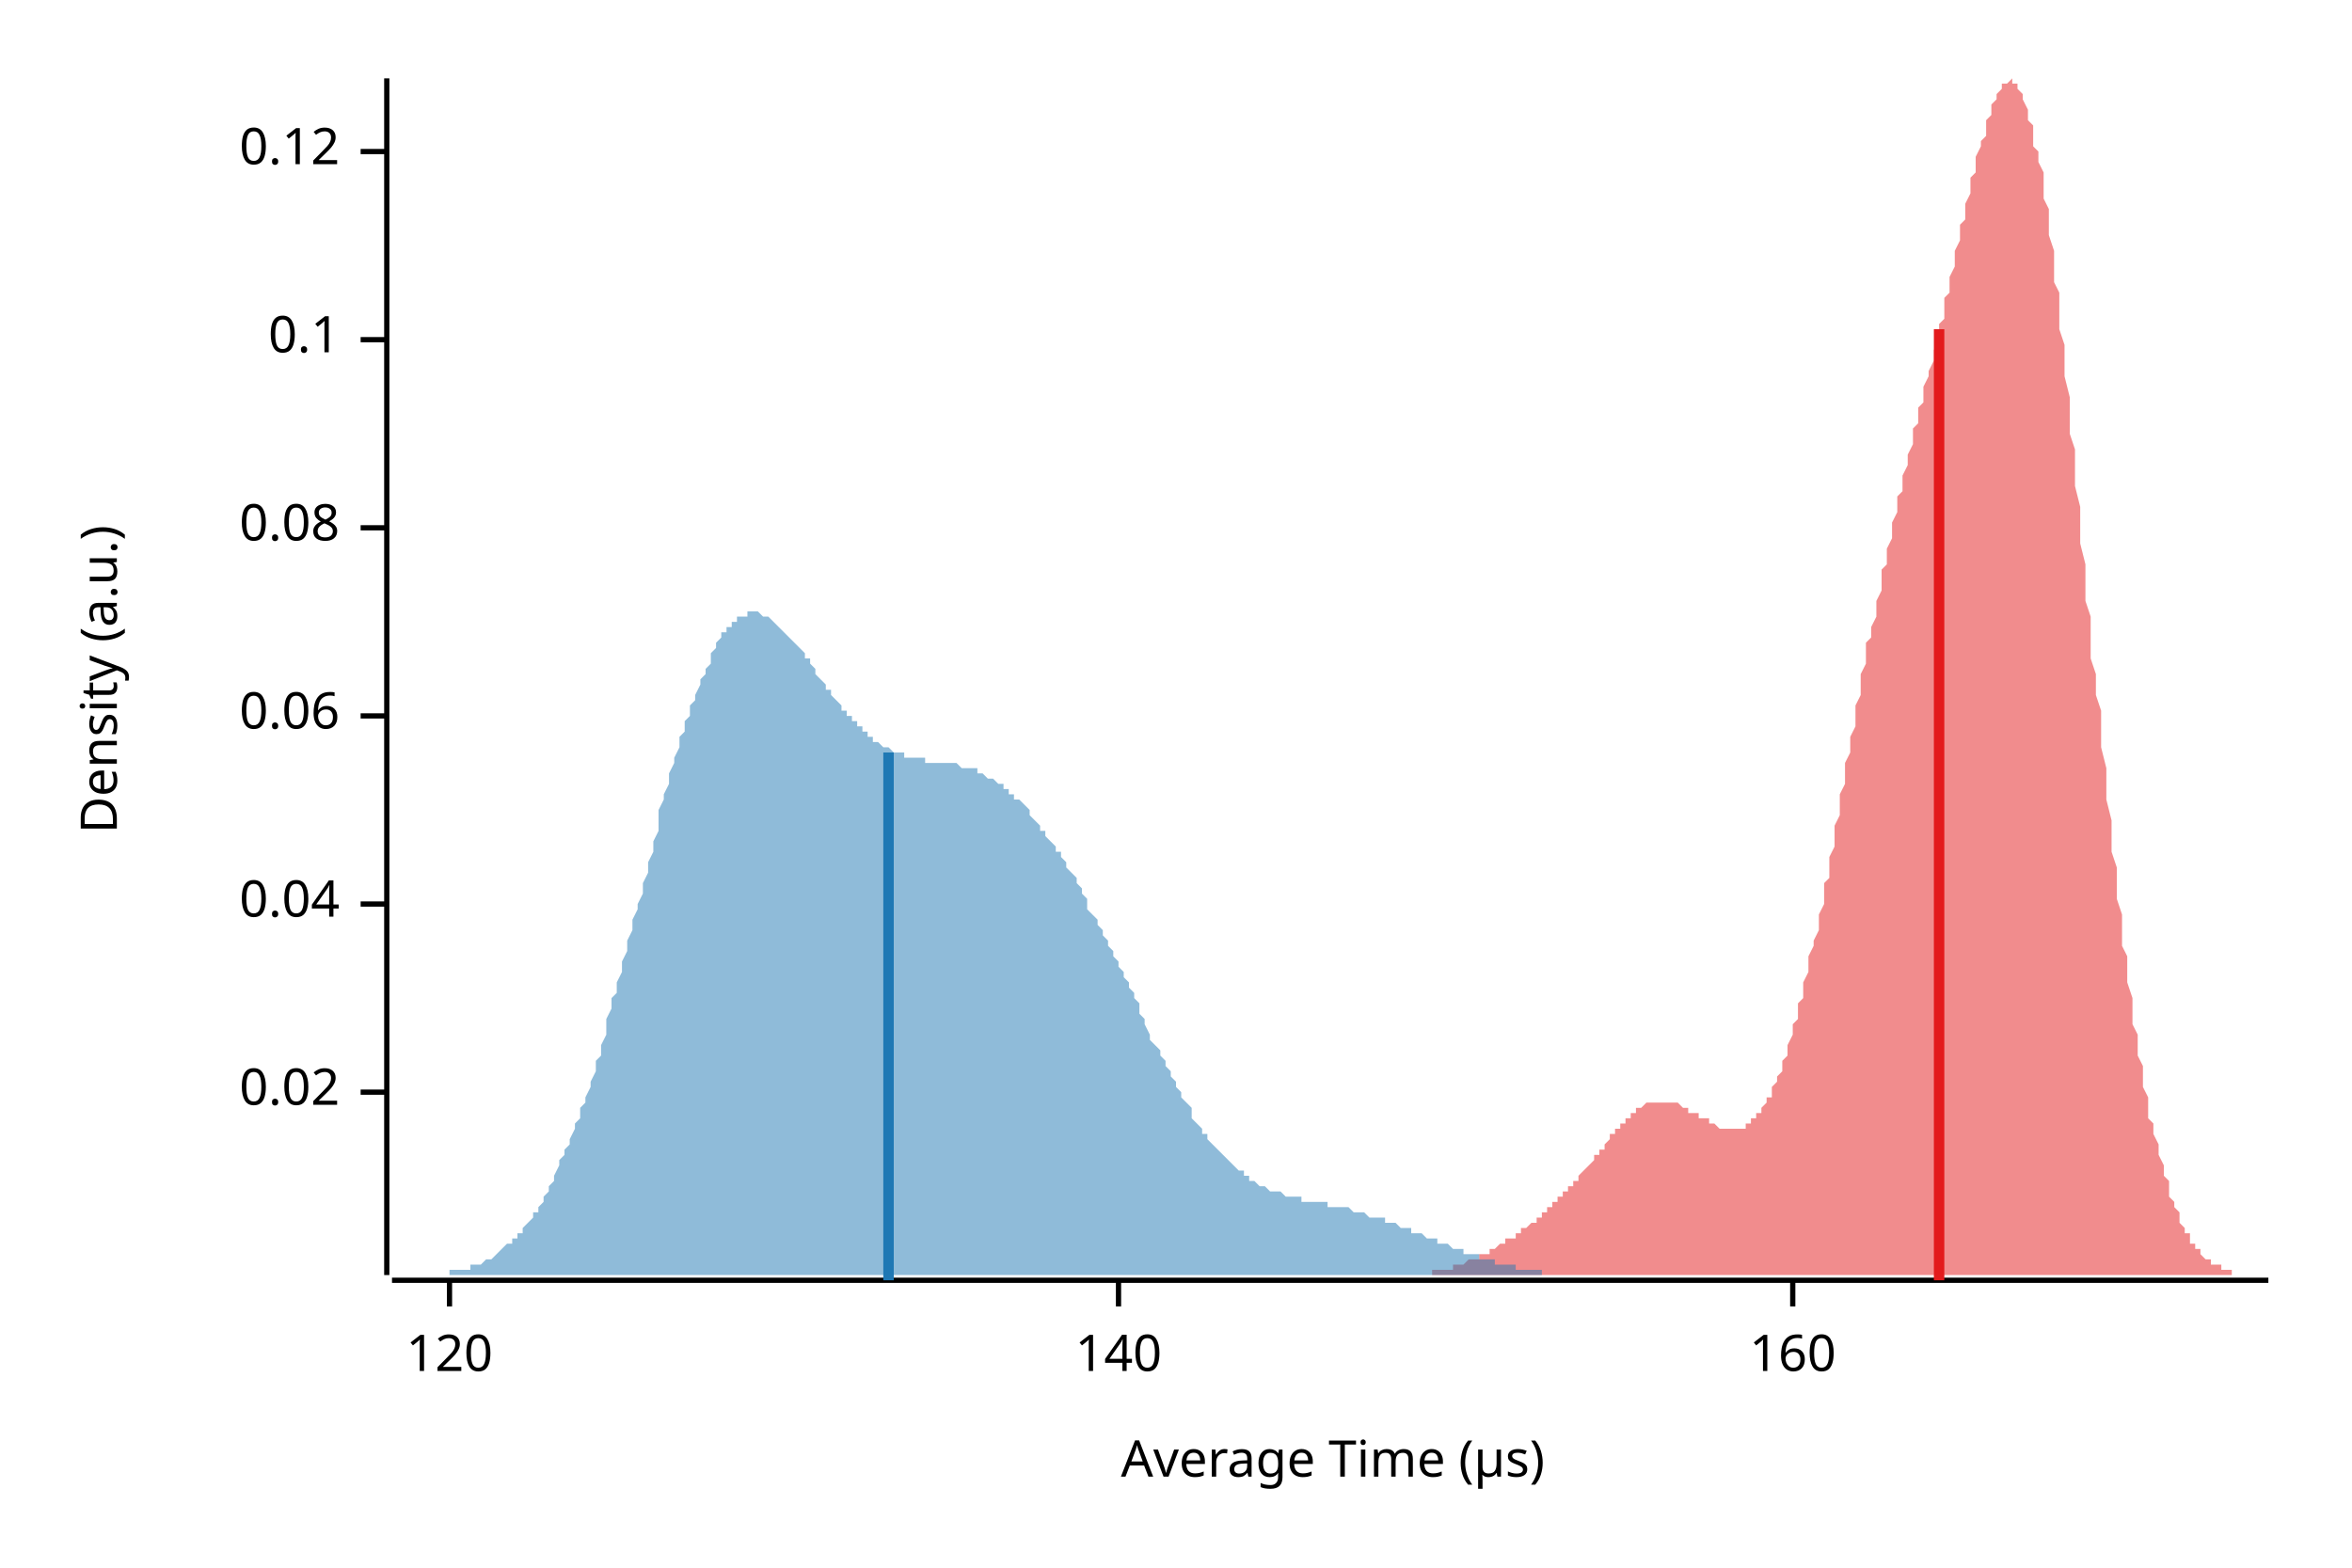
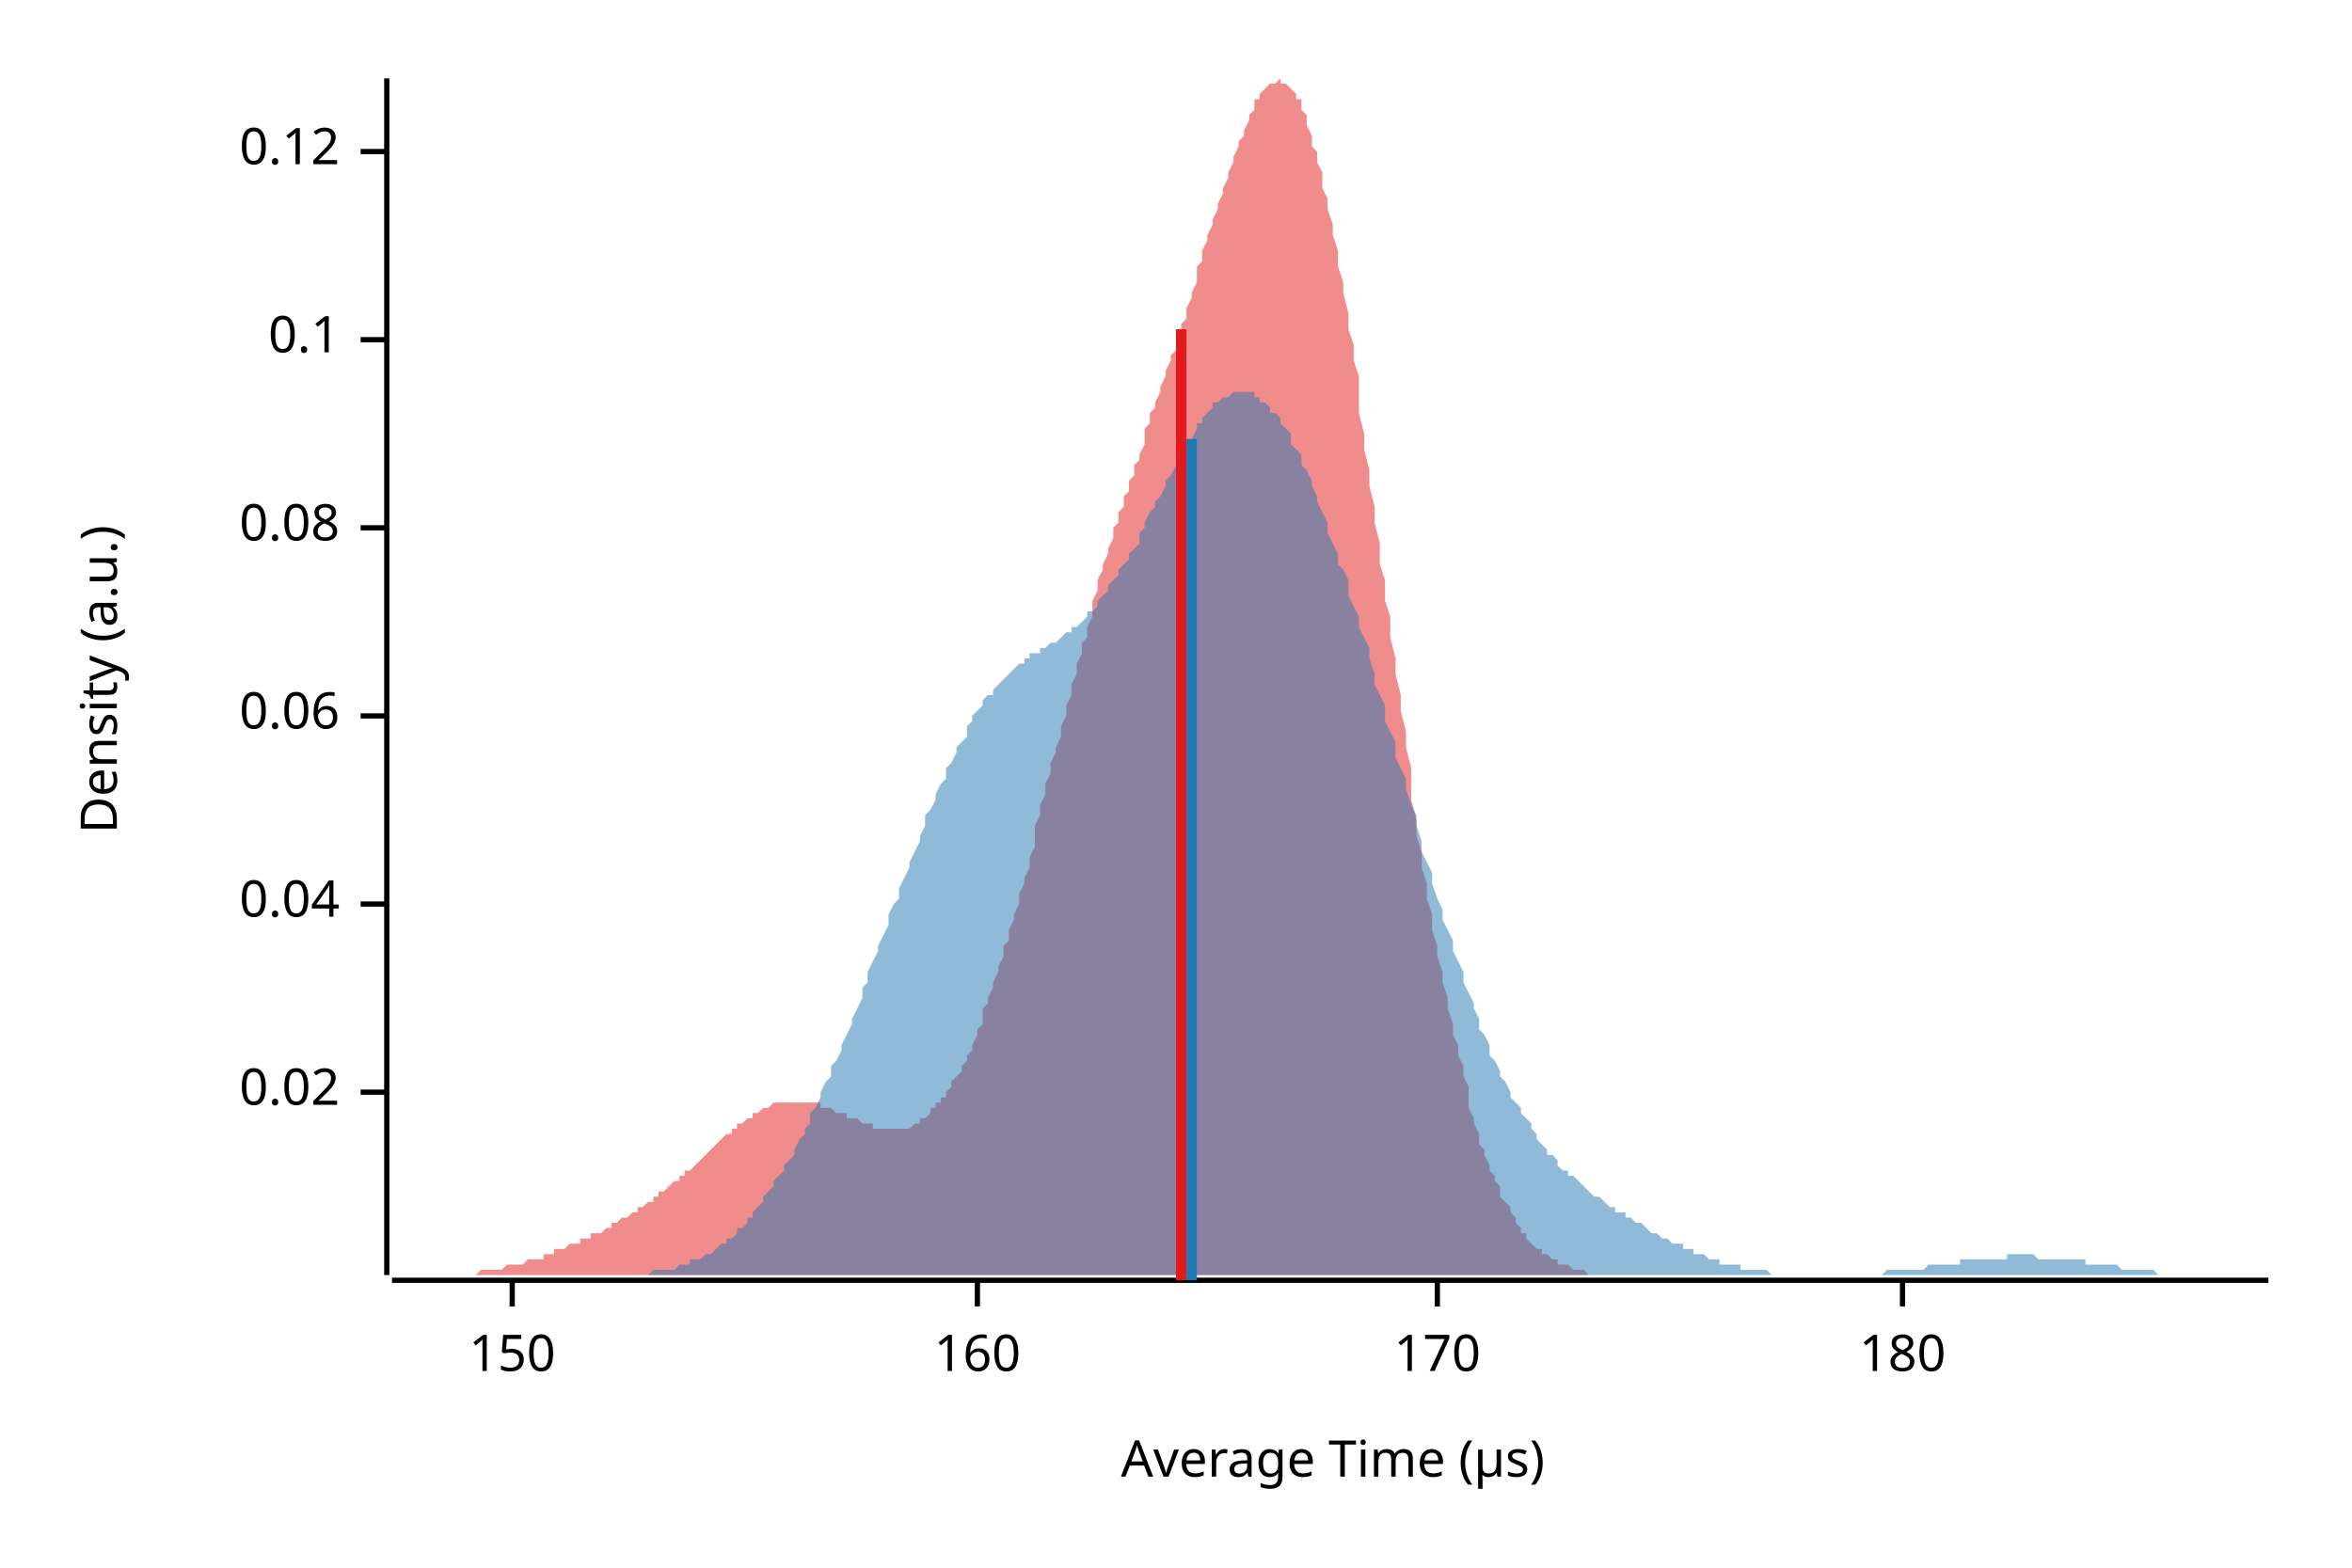
<svg xmlns="http://www.w3.org/2000/svg" width="450" height="300" viewBox="0 0 450 300">
  <text x="15" y="130" dy="0.76em" text-anchor="middle" font-family="sans-serif" font-size="9.677" opacity="1" fill="#000000" transform="rotate(270, 15, 130)">
Density (a.u.)
</text>
  <text x="255" y="285" dy="-0.5ex" text-anchor="middle" font-family="sans-serif" font-size="9.677" opacity="1" fill="#000000">
Average Time (µs)
</text>
  <polyline fill="none" opacity="1" stroke="#000000" stroke-width="1" points="74,15 74,244 " />
  <text x="65" y="209" dy="0.5ex" text-anchor="end" font-family="sans-serif" font-size="9.677" opacity="1" fill="#000000">
0.02
</text>
  <polyline fill="none" opacity="1" stroke="#000000" stroke-width="1" points="69,209 74,209 " />
  <text x="65" y="173" dy="0.5ex" text-anchor="end" font-family="sans-serif" font-size="9.677" opacity="1" fill="#000000">
0.04
</text>
  <polyline fill="none" opacity="1" stroke="#000000" stroke-width="1" points="69,173 74,173 " />
  <text x="65" y="137" dy="0.5ex" text-anchor="end" font-family="sans-serif" font-size="9.677" opacity="1" fill="#000000">
0.06
</text>
  <polyline fill="none" opacity="1" stroke="#000000" stroke-width="1" points="69,137 74,137 " />
  <text x="65" y="101" dy="0.5ex" text-anchor="end" font-family="sans-serif" font-size="9.677" opacity="1" fill="#000000">
0.08
</text>
  <polyline fill="none" opacity="1" stroke="#000000" stroke-width="1" points="69,101 74,101 " />
  <text x="65" y="65" dy="0.5ex" text-anchor="end" font-family="sans-serif" font-size="9.677" opacity="1" fill="#000000">
0.1
</text>
  <polyline fill="none" opacity="1" stroke="#000000" stroke-width="1" points="69,65 74,65 " />
  <text x="65" y="29" dy="0.5ex" text-anchor="end" font-family="sans-serif" font-size="9.677" opacity="1" fill="#000000">
0.12
</text>
  <polyline fill="none" opacity="1" stroke="#000000" stroke-width="1" points="69,29 74,29 " />
  <polyline fill="none" opacity="1" stroke="#000000" stroke-width="1" points="75,245 434,245 " />
-   <text x="86" y="255" dy="0.76em" text-anchor="middle" font-family="sans-serif" font-size="9.677" opacity="1" fill="#000000">
- 120
+   <text x="98" y="255" dy="0.76em" text-anchor="middle" font-family="sans-serif" font-size="9.677" opacity="1" fill="#000000">
+ 150
</text>
-   <polyline fill="none" opacity="1" stroke="#000000" stroke-width="1" points="86,245 86,250 " />
-   <text x="214" y="255" dy="0.76em" text-anchor="middle" font-family="sans-serif" font-size="9.677" opacity="1" fill="#000000">
- 140
- </text>
-   <polyline fill="none" opacity="1" stroke="#000000" stroke-width="1" points="214,245 214,250 " />
-   <text x="343" y="255" dy="0.76em" text-anchor="middle" font-family="sans-serif" font-size="9.677" opacity="1" fill="#000000">
+   <polyline fill="none" opacity="1" stroke="#000000" stroke-width="1" points="98,245 98,250 " />
+   <text x="187" y="255" dy="0.76em" text-anchor="middle" font-family="sans-serif" font-size="9.677" opacity="1" fill="#000000">
160
</text>
-   <polyline fill="none" opacity="1" stroke="#000000" stroke-width="1" points="343,245 343,250 " />
-   <polygon opacity="0.5" fill="#E31A1C" points="262,244 262,244 263,244 263,244 263,244 264,244 264,244 264,244 265,244 265,244 265,244 266,244 266,244 266,244 267,244 267,244 267,244 268,244 268,244 268,244 269,244 269,244 269,244 270,244 270,244 270,244 271,244 271,244 272,244 272,244 272,244 273,244 273,244 273,244 274,244 274,244 274,243 275,243 275,243 275,243 276,243 276,243 276,243 277,243 277,243 277,243 278,243 278,242 278,242 279,242 279,242 279,242 280,242 280,242 280,242 281,241 281,241 281,241 282,241 282,241 283,241 283,241 283,240 284,240 284,240 284,240 285,240 285,239 285,239 286,239 286,239 286,239 287,238 287,238 287,238 288,238 288,238 288,237 289,237 289,237 289,237 290,237 290,236 290,236 291,236 291,236 291,235 292,235 292,235 292,235 293,234 293,234 294,234 294,233 294,233 295,233 295,233 295,232 296,232 296,232 296,231 297,231 297,231 297,230 298,230 298,230 298,229 299,229 299,229 299,228 300,228 300,228 300,227 301,227 301,226 301,226 302,226 302,225 302,225 303,224 303,224 303,224 304,223 304,223 305,222 305,222 305,221 306,221 306,220 306,220 307,220 307,219 307,219 308,218 308,218 308,217 309,217 309,217 309,216 310,216 310,215 310,215 311,215 311,214 311,214 312,214 312,213 312,213 313,213 313,212 313,212 314,212 314,212 314,212 315,211 315,211 316,211 316,211 316,211 317,211 317,211 317,211 318,211 318,211 318,211 319,211 319,211 319,211 320,211 320,211 320,211 321,211 321,211 321,211 322,212 322,212 322,212 323,212 323,212 323,213 324,213 324,213 324,213 325,213 325,214 326,214 326,214 326,214 327,214 327,215 327,215 328,215 328,215 328,215 329,216 329,216 329,216 330,216 330,216 330,216 331,216 331,216 331,216 332,216 332,216 332,216 333,216 333,216 333,216 334,216 334,215 334,215 335,215 335,214 335,214 336,214 336,213 337,213 337,212 337,212 338,211 338,211 338,210 339,210 339,209 339,208 340,207 340,206 340,206 341,205 341,204 341,203 342,202 342,201 342,200 343,198 343,197 343,196 344,195 344,193 344,192 345,191 345,189 345,188 346,186 346,185 346,183 347,181 347,180 348,178 348,176 348,175 349,173 349,171 349,169 350,168 350,166 350,164 351,162 351,160 351,158 352,156 352,154 352,152 353,150 353,148 353,146 354,144 354,143 354,141 355,139 355,137 355,135 356,133 356,131 356,129 357,127 357,125 357,123 358,122 358,120 359,118 359,116 359,115 360,113 360,111 360,109 361,108 361,106 361,105 362,103 362,101 362,100 363,98 363,97 363,95 364,94 364,92 364,91 365,89 365,88 365,87 366,85 366,84 366,82 367,81 367,79 367,78 368,77 368,75 368,74 369,72 369,71 370,69 370,68 370,67 371,65 371,64 371,62 372,61 372,59 372,57 373,56 373,54 373,53 374,51 374,50 374,48 375,46 375,45 375,43 376,42 376,40 376,39 377,37 377,36 377,34 378,33 378,31 378,30 379,28 379,27 380,26 380,25 380,23 381,22 381,21 381,20 382,19 382,19 382,18 383,17 383,17 383,16 384,16 384,16 384,16 385,15 385,16 385,16 386,16 386,17 386,17 387,18 387,19 387,19 388,21 388,22 388,23 389,24 389,26 389,28 390,29 390,31 391,33 391,36 391,38 392,40 392,43 392,45 393,48 393,51 393,54 394,56 394,60 394,63 395,66 395,69 395,72 396,76 396,79 396,83 397,86 397,90 397,93 398,97 398,100 398,104 399,108 399,111 399,115 400,118 400,122 400,126 401,129 401,133 402,136 402,140 402,143 403,147 403,150 403,153 404,157 404,160 404,163 405,166 405,169 405,172 406,175 406,178 406,181 407,183 407,186 407,188 408,191 408,193 408,196 409,198 409,200 409,202 410,204 410,206 410,208 411,210 411,212 411,214 412,215 412,217 413,219 413,220 413,221 414,223 414,224 414,225 415,226 415,227 415,229 416,230 416,230 416,231 417,232 417,233 417,234 418,235 418,235 418,236 419,236 419,237 419,238 420,238 420,239 420,239 421,239 421,240 421,240 422,241 422,241 422,241 423,241 423,242 424,242 424,242 424,242 425,242 425,243 425,243 426,243 426,243 426,243 427,243 427,243 427,244 428,244 428,244 428,244 429,244 429,244 429,244 430,244 430,244 430,244 431,244 431,244 431,244 432,244 432,244 432,244 433,244 433,244 434,244 434,244 262,244 " />
-   <polygon opacity="0.5" fill="#1F78B4" points="75,244 75,244 75,244 76,244 76,244 77,244 77,244 78,244 78,244 79,244 79,244 80,244 80,244 81,244 81,244 82,244 82,244 83,244 83,244 84,244 84,244 85,244 85,244 85,244 86,244 86,243 87,243 87,243 88,243 88,243 89,243 89,243 90,243 90,242 91,242 91,242 92,242 92,242 93,241 93,241 94,241 94,241 95,240 95,240 95,240 96,239 96,239 97,238 97,238 98,238 98,237 99,237 99,236 100,236 100,235 101,234 101,234 102,233 102,232 103,232 103,231 104,230 104,229 105,228 105,227 105,227 106,226 106,225 107,223 107,222 108,221 108,220 109,219 109,218 110,216 110,215 111,214 111,212 112,211 112,210 113,208 113,207 114,205 114,203 115,202 115,200 116,198 116,197 116,195 117,193 117,191 118,190 118,188 119,186 119,184 120,182 120,180 121,178 121,176 122,174 122,173 123,171 123,169 124,167 124,165 125,163 125,161 126,159 126,157 126,155 127,153 127,152 128,150 128,148 129,146 129,145 130,143 130,141 131,140 131,138 132,137 132,135 133,134 133,133 134,131 134,130 135,129 135,128 136,127 136,126 136,125 137,124 137,123 138,122 138,121 139,121 139,120 140,120 140,119 141,119 141,118 142,118 142,118 143,118 143,117 144,117 144,117 145,117 145,117 146,118 146,118 146,118 147,118 147,118 148,119 148,119 149,120 149,120 150,121 150,121 151,122 151,122 152,123 152,123 153,124 153,124 154,125 154,126 155,126 155,127 156,128 156,128 156,129 157,130 157,130 158,131 158,132 159,132 159,133 160,134 160,134 161,135 161,136 162,136 162,137 163,137 163,138 164,138 164,139 165,139 165,140 166,140 166,141 167,141 167,141 167,142 168,142 168,142 169,143 169,143 170,143 170,143 171,144 171,144 172,144 172,144 173,144 173,145 174,145 174,145 175,145 175,145 176,145 176,145 177,145 177,145 177,146 178,146 178,146 179,146 179,146 180,146 180,146 181,146 181,146 182,146 182,146 183,146 183,146 184,147 184,147 185,147 185,147 186,147 186,147 187,147 187,148 187,148 188,148 188,148 189,149 189,149 190,149 190,149 191,150 191,150 192,150 192,151 193,151 193,152 194,152 194,153 195,153 195,153 196,154 196,154 197,155 197,156 197,156 198,157 198,157 199,158 199,159 200,159 200,160 201,161 201,161 202,162 202,163 203,163 203,164 204,165 204,166 205,167 205,167 206,168 206,169 207,170 207,171 208,172 208,173 208,174 209,175 209,175 210,176 210,177 211,178 211,179 212,180 212,181 213,182 213,183 214,184 214,185 215,186 215,187 216,188 216,189 217,190 217,191 218,192 218,193 218,194 219,195 219,196 220,198 220,199 221,200 221,200 222,201 222,202 223,203 223,204 224,205 224,206 225,207 225,208 226,209 226,210 227,211 227,211 228,212 228,213 228,214 229,215 229,215 230,216 230,217 231,217 231,218 232,219 232,219 233,220 233,220 234,221 234,221 235,222 235,222 236,223 236,223 237,224 237,224 238,224 238,225 238,225 239,225 239,226 240,226 240,226 241,227 241,227 242,227 242,227 243,228 243,228 244,228 244,228 245,228 245,228 246,229 246,229 247,229 247,229 248,229 248,229 249,229 249,229 249,230 250,230 250,230 251,230 251,230 252,230 252,230 253,230 253,230 254,230 254,231 255,231 255,231 256,231 256,231 257,231 257,231 258,231 258,231 259,232 259,232 259,232 260,232 260,232 261,232 261,232 262,233 262,233 263,233 263,233 264,233 264,233 265,233 265,234 266,234 266,234 267,234 267,234 268,235 268,235 269,235 269,235 269,235 270,235 270,236 271,236 271,236 272,236 272,236 273,237 273,237 274,237 274,237 275,237 275,238 276,238 276,238 277,238 277,238 278,239 278,239 279,239 279,239 279,239 280,239 280,240 281,240 281,240 282,240 282,240 283,240 283,241 284,241 284,241 285,241 285,241 286,241 286,242 287,242 287,242 288,242 288,242 289,242 289,242 290,242 290,243 290,243 291,243 291,243 292,243 292,243 293,243 293,243 294,243 294,243 295,243 295,244 296,244 296,244 297,244 297,244 298,244 298,244 299,244 299,244 300,244 300,244 300,244 301,244 301,244 302,244 302,244 303,244 303,244 304,244 304,244 305,244 305,244 306,244 306,244 307,244 307,244 308,244 308,244 309,244 309,244 310,244 310,244 310,244 311,244 311,244 312,244 312,244 312,244 75,244 " />
-   <polyline fill="none" opacity="1" stroke="#E31A1C" stroke-width="2" points="371,245 371,63 " />
-   <polyline fill="none" opacity="1" stroke="#1F78B4" stroke-width="2" points="170,245 170,144 " />
+   <polyline fill="none" opacity="1" stroke="#000000" stroke-width="1" points="187,245 187,250 " />
+   <text x="275" y="255" dy="0.76em" text-anchor="middle" font-family="sans-serif" font-size="9.677" opacity="1" fill="#000000">
+ 170
+ </text>
+   <polyline fill="none" opacity="1" stroke="#000000" stroke-width="1" points="275,245 275,250 " />
+   <text x="364" y="255" dy="0.76em" text-anchor="middle" font-family="sans-serif" font-size="9.677" opacity="1" fill="#000000">
+ 180
+ </text>
+   <polyline fill="none" opacity="1" stroke="#000000" stroke-width="1" points="364,245 364,250 " />
+   <polygon opacity="0.5" fill="#E31A1C" points="75,244 75,244 75,244 76,244 76,244 77,244 77,244 78,244 78,244 79,244 79,244 80,244 80,244 81,244 81,244 82,244 82,244 83,244 83,244 84,244 84,244 85,244 85,244 85,244 86,244 86,244 87,244 87,244 88,244 88,244 89,244 89,244 90,244 90,244 91,244 91,244 92,243 92,243 93,243 93,243 94,243 94,243 95,243 95,243 95,243 96,243 96,243 97,242 97,242 98,242 98,242 99,242 99,242 100,242 100,242 101,241 101,241 102,241 102,241 103,241 103,241 104,241 104,240 105,240 105,240 105,240 106,240 106,239 107,239 107,239 108,239 108,239 109,238 109,238 110,238 110,238 111,238 111,237 112,237 112,237 113,237 113,236 114,236 114,236 115,236 115,236 116,235 116,235 116,235 117,235 117,234 118,234 118,234 119,233 119,233 120,233 120,233 121,232 121,232 122,232 122,231 123,231 123,231 124,230 124,230 125,230 125,229 126,229 126,229 126,228 127,228 127,228 128,227 128,227 129,226 129,226 130,226 130,225 131,225 131,224 132,224 132,224 133,223 133,223 134,222 134,222 135,221 135,221 136,220 136,220 136,220 137,219 137,219 138,218 138,218 139,217 139,217 140,217 140,216 141,216 141,215 142,215 142,215 143,214 143,214 144,214 144,213 145,213 145,213 146,212 146,212 147,212 147,212 147,212 148,211 148,211 149,211 149,211 150,211 150,211 151,211 151,211 152,211 152,211 153,211 153,211 154,211 154,211 155,211 155,211 156,211 156,211 157,211 157,211 157,212 158,212 158,212 159,212 159,212 160,213 160,213 161,213 161,213 162,213 162,214 163,214 163,214 164,214 164,214 165,215 165,215 166,215 166,215 167,215 167,216 167,216 168,216 168,216 169,216 169,216 170,216 170,216 171,216 171,216 172,216 172,216 173,216 173,216 174,216 174,216 175,215 175,215 176,215 176,214 177,214 177,214 178,213 178,213 178,212 179,212 179,211 180,211 180,210 181,210 181,209 182,208 182,207 183,206 183,206 184,205 184,204 185,203 185,202 186,201 186,200 187,198 187,197 188,196 188,195 188,193 189,192 189,191 190,189 190,188 191,186 191,185 192,183 192,181 193,180 193,178 194,176 194,175 195,173 195,171 196,169 196,168 197,166 197,164 198,162 198,160 198,158 199,156 199,154 200,152 200,150 201,148 201,146 202,144 202,143 203,141 203,139 204,137 204,135 205,133 205,131 206,129 206,127 207,125 207,123 208,122 208,120 209,118 209,116 209,115 210,113 210,111 211,109 211,108 212,106 212,105 213,103 213,101 214,100 214,98 215,97 215,95 216,94 216,92 217,91 217,89 218,88 218,87 219,85 219,84 219,82 220,81 220,79 221,78 221,77 222,75 222,74 223,72 223,71 224,69 224,68 225,67 225,65 226,64 226,62 227,61 227,59 228,57 228,56 229,54 229,53 229,51 230,50 230,48 231,46 231,45 232,43 232,42 233,40 233,39 234,37 234,36 235,34 235,33 236,31 236,30 237,28 237,27 238,26 238,25 239,23 239,22 240,21 240,20 240,19 241,19 241,18 242,17 242,17 243,16 243,16 244,16 244,16 245,15 245,16 246,16 246,16 247,17 247,17 248,18 248,19 249,19 249,21 250,22 250,23 250,24 251,26 251,28 252,29 252,31 253,33 253,36 254,38 254,40 255,43 255,45 256,48 256,51 257,54 257,56 258,60 258,63 259,66 259,69 260,72 260,76 260,79 261,83 261,86 262,90 262,93 263,97 263,100 264,104 264,108 265,111 265,115 266,118 266,122 267,126 267,129 268,133 268,136 269,140 269,143 270,147 270,150 270,153 271,157 271,160 272,163 272,166 273,169 273,172 274,175 274,178 275,181 275,183 276,186 276,188 277,191 277,193 278,196 278,198 279,200 279,202 280,204 280,206 281,208 281,210 281,212 282,214 282,215 283,217 283,219 284,220 284,221 285,223 285,224 286,225 286,226 287,227 287,229 288,230 288,230 289,231 289,232 290,233 290,234 291,235 291,235 291,236 292,236 292,237 293,238 293,238 294,239 294,239 295,239 295,240 296,240 296,240 297,241 297,241 298,241 298,242 299,242 299,242 300,242 300,242 301,243 301,243 301,243 302,243 302,243 303,243 303,243 304,244 304,244 305,244 305,244 306,244 306,244 307,244 307,244 308,244 308,244 309,244 309,244 310,244 310,244 311,244 311,244 312,244 312,244 312,244 312,244 75,244 " />
+   <polygon opacity="0.5" fill="#1F78B4" points="111,244 111,244 112,244 113,244 113,244 114,244 115,244 115,244 116,244 117,244 117,244 118,244 119,244 119,244 120,244 121,244 121,244 122,244 122,244 123,244 124,244 124,244 125,243 126,243 126,243 127,243 128,243 128,243 129,243 130,242 130,242 131,242 132,242 132,241 133,241 133,241 134,241 135,240 135,240 136,240 137,239 137,239 138,238 139,238 139,237 140,237 141,236 141,235 142,235 143,234 143,233 144,233 144,232 145,231 146,230 146,229 147,228 148,227 148,226 149,225 150,224 150,223 151,222 152,221 152,220 153,218 154,217 154,216 155,215 155,213 156,212 157,210 157,209 158,207 159,206 159,204 160,203 161,201 161,200 162,198 163,196 163,195 164,193 165,191 165,189 166,188 166,186 167,184 168,182 168,181 169,179 170,177 170,175 171,173 172,172 172,170 173,168 174,166 174,165 175,163 176,161 176,160 177,158 177,156 178,155 179,153 179,152 180,150 181,149 181,147 182,146 183,144 183,143 184,142 185,141 185,139 186,138 186,137 187,136 188,135 188,134 189,133 190,133 190,132 191,131 192,130 192,130 193,129 194,128 194,128 195,127 196,127 196,126 197,126 197,125 198,125 199,125 199,124 200,124 201,123 201,123 202,123 203,122 203,122 204,121 205,121 205,120 206,120 207,119 207,119 208,118 208,117 209,117 210,116 210,115 211,114 212,113 212,112 213,111 214,110 214,109 215,108 216,107 216,106 217,105 218,104 218,102 219,101 219,100 220,98 221,97 221,96 222,95 223,93 223,92 224,91 225,89 225,88 226,87 227,86 227,85 228,84 229,82 229,81 230,81 230,80 231,79 232,78 232,77 233,77 234,76 234,76 235,76 236,75 236,75 237,75 238,75 238,75 239,75 240,75 240,76 241,76 241,77 242,77 243,78 243,79 244,79 245,80 245,81 246,82 247,83 247,85 248,86 249,87 249,89 250,90 251,92 251,93 252,95 252,96 253,98 254,100 254,102 255,104 256,106 256,108 257,109 258,111 258,114 259,116 260,118 260,120 261,122 262,124 262,126 263,129 263,131 264,133 265,135 265,138 266,140 267,142 267,145 268,147 269,149 269,151 270,154 271,156 271,158 272,161 272,163 273,165 274,167 274,169 275,172 276,174 276,176 277,178 278,180 278,182 279,184 280,186 280,188 281,190 282,192 282,193 283,195 283,197 284,198 285,200 285,202 286,203 287,205 287,206 288,207 289,209 289,210 290,211 291,212 291,213 292,214 293,215 293,216 294,217 294,218 295,219 296,220 296,221 297,221 298,222 298,223 299,224 300,224 300,225 301,225 302,226 302,226 303,227 304,228 304,228 305,229 305,229 306,229 307,230 307,230 308,231 309,231 309,232 310,232 311,232 311,233 312,233 313,234 313,234 314,234 315,235 315,235 316,236 316,236 317,236 318,237 318,237 319,237 320,238 320,238 321,238 322,238 322,239 323,239 324,239 324,240 325,240 326,240 326,240 327,241 327,241 328,241 329,241 329,242 330,242 331,242 331,242 332,242 333,242 333,243 334,243 335,243 335,243 336,243 337,243 337,243 338,243 338,243 339,244 340,244 340,244 341,244 342,244 342,244 343,244 344,244 344,244 345,244 346,244 346,244 347,244 348,244 348,244 349,244 349,244 350,244 351,244 351,244 352,244 353,244 353,244 354,244 355,244 355,244 356,244 357,244 357,244 358,244 358,244 359,244 360,244 360,244 361,243 362,243 362,243 363,243 364,243 364,243 365,243 366,243 366,243 367,243 368,243 368,243 369,242 369,242 370,242 371,242 371,242 372,242 373,242 373,242 374,242 375,242 375,241 376,241 377,241 377,241 378,241 379,241 379,241 380,241 380,241 381,241 382,241 382,241 383,241 384,241 384,240 385,240 386,240 386,240 387,240 388,240 388,240 389,240 390,241 390,241 391,241 391,241 392,241 393,241 393,241 394,241 395,241 395,241 396,241 397,241 397,241 398,241 399,241 399,242 400,242 401,242 401,242 402,242 402,242 403,242 404,242 404,242 405,242 406,243 406,243 407,243 408,243 408,243 409,243 410,243 410,243 411,243 412,243 412,243 413,244 413,244 414,244 415,244 415,244 416,244 417,244 417,244 418,244 419,244 419,244 420,244 421,244 421,244 422,244 423,244 423,244 424,244 424,244 425,244 426,244 426,244 427,244 428,244 428,244 429,244 430,244 430,244 431,244 432,244 432,244 433,244 434,244 434,244 111,244 " />
+   <polyline fill="none" opacity="1" stroke="#E31A1C" stroke-width="2" points="226,245 226,63 " />
+   <polyline fill="none" opacity="1" stroke="#1F78B4" stroke-width="2" points="228,245 228,84 " />
</svg>
